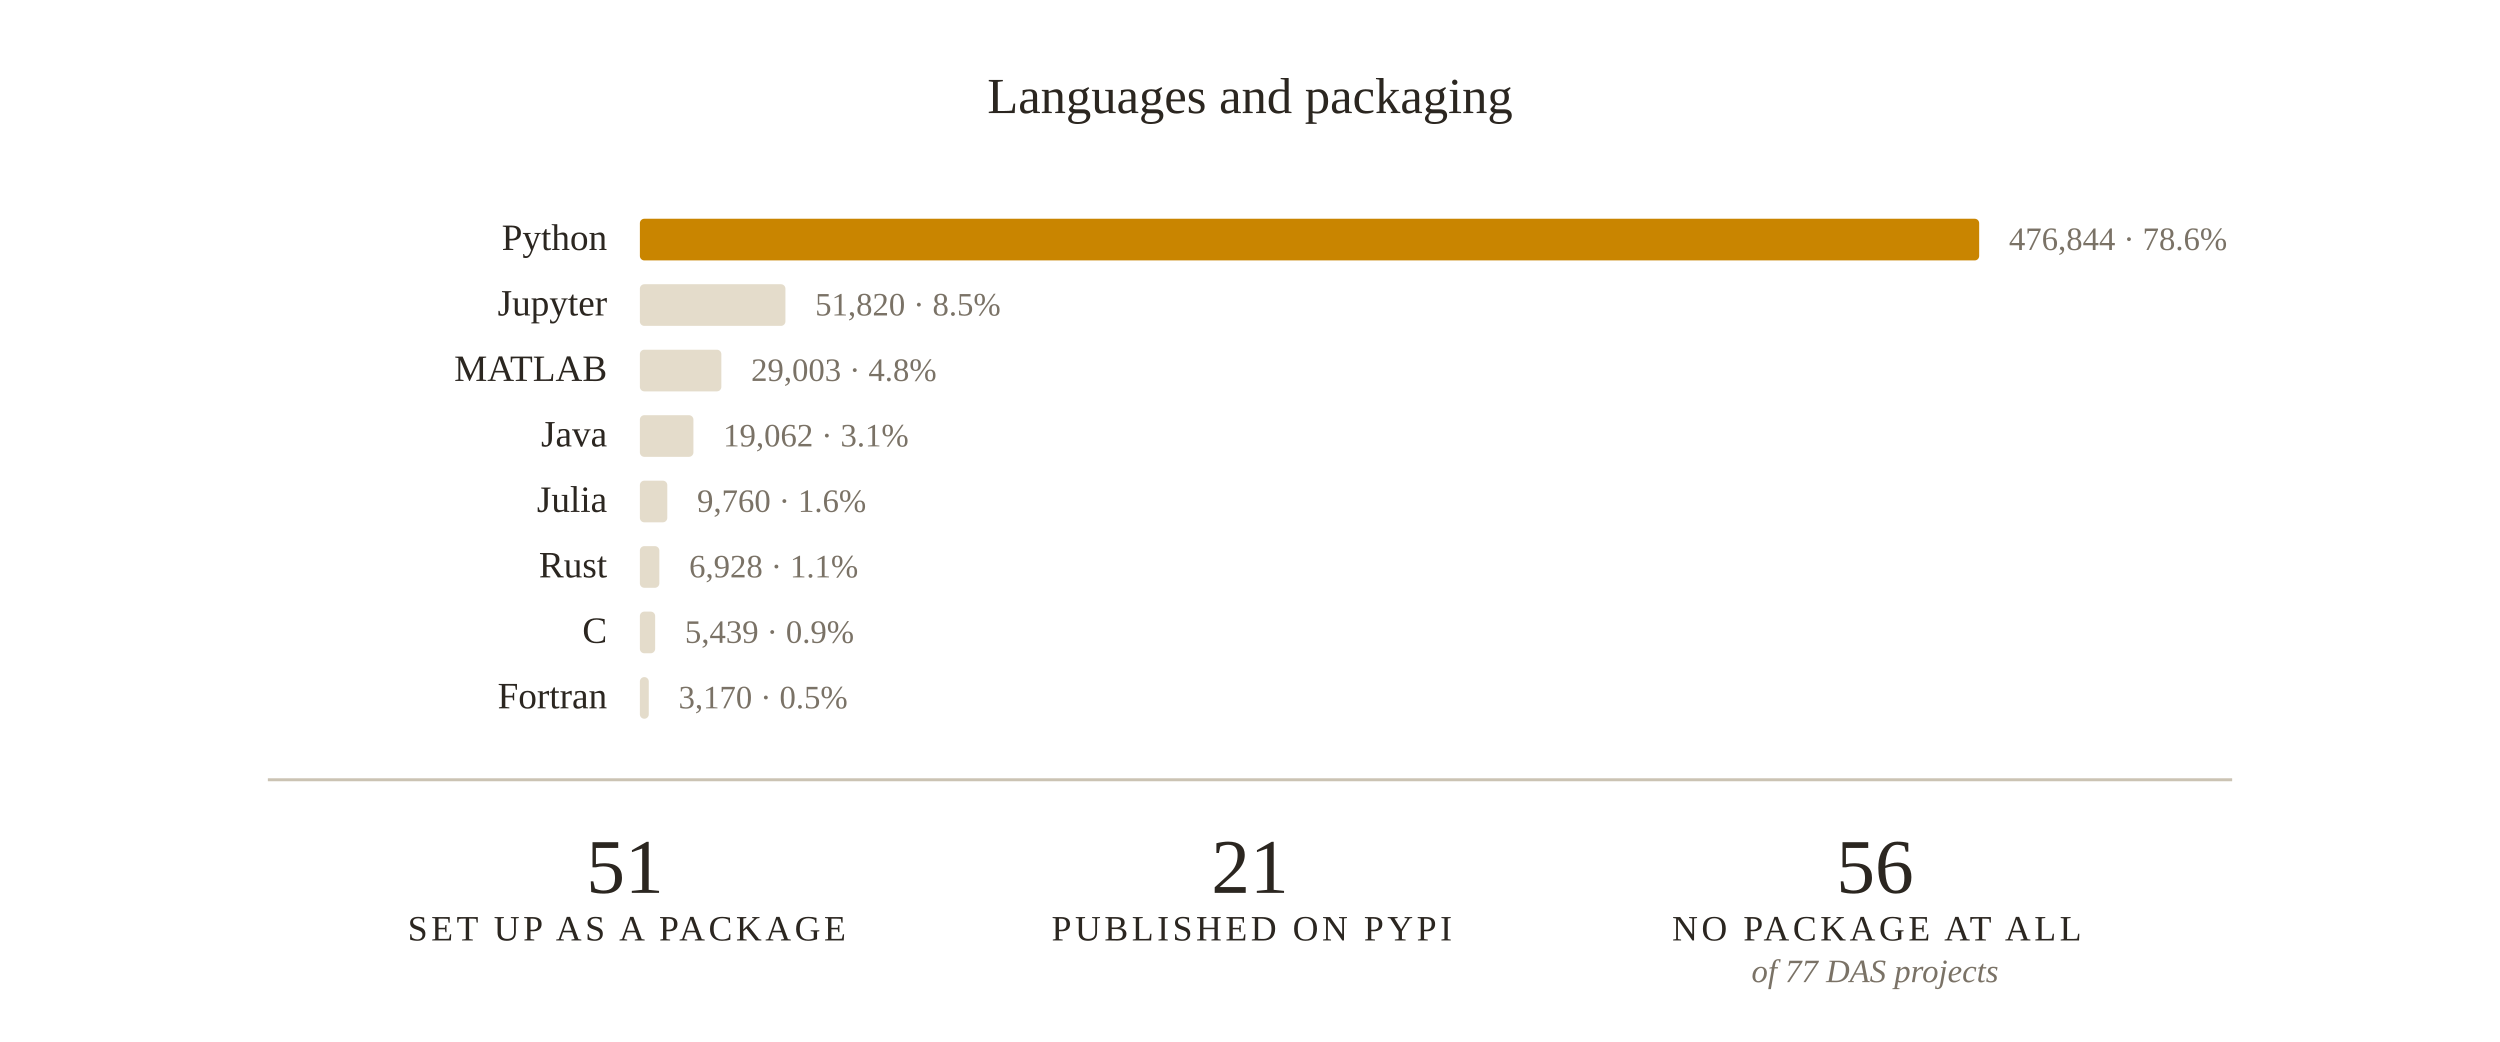
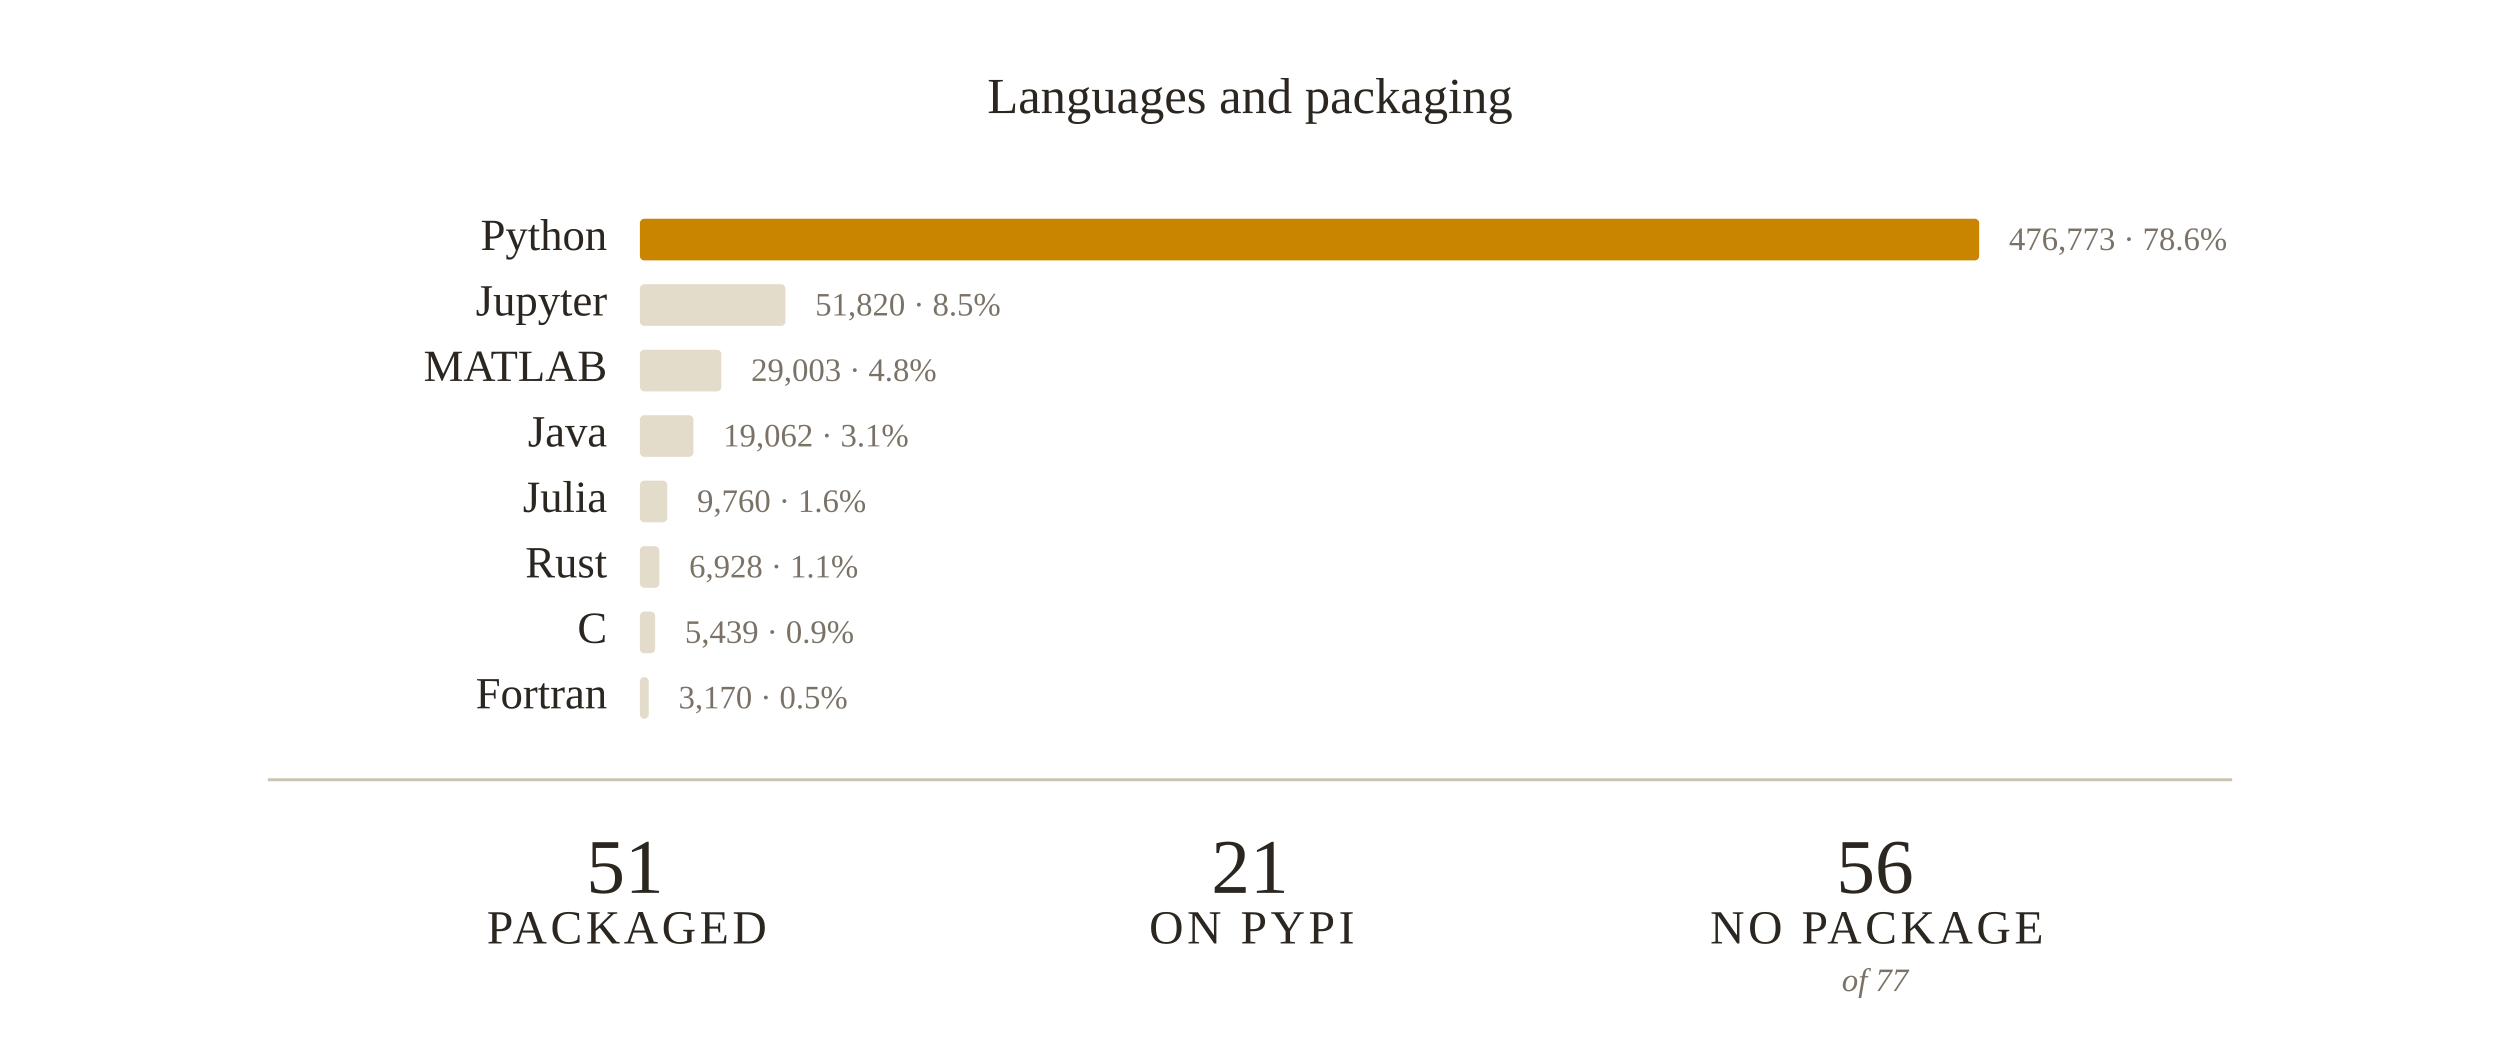
<svg xmlns="http://www.w3.org/2000/svg" version="1.1" width="1680" height="700.0" viewBox="0 0 1680 700.0">
  <g font-family="Georgia, 'Times New Roman', serif" text-anchor="middle">
    <text x="840" y="76" font-size="34" fill="#2b2620" text-anchor="middle">Languages and packaging</text>
    <rect x="430" y="147" width="900" height="28" rx="3" fill="#c98500" />
-     <text x="408" y="168" font-size="25" fill="#2b2620" text-anchor="end">Python</text>
-     <text x="1350" y="168" font-size="22" fill="#7a7266" text-anchor="start">476,844  ·  78.6%</text>
-     <rect x="430" y="191" width="97.806" height="28" rx="3" fill="#e4dccb" />
-     <text x="408" y="212" font-size="25" fill="#2b2620" text-anchor="end">Jupyter</text>
-     <text x="547.806" y="212" font-size="22" fill="#7a7266" text-anchor="start">51,820  ·  8.5%</text>
-     <rect x="430" y="235" width="54.74" height="28" rx="3" fill="#e4dccb" />
-     <text x="408" y="256" font-size="25" fill="#2b2620" text-anchor="end">MATLAB</text>
-     <text x="504.741" y="256" font-size="22" fill="#7a7266" text-anchor="start">29,003  ·  4.8%</text>
-     <rect x="430" y="279" width="35.978" height="28" rx="3" fill="#e4dccb" />
-     <text x="408" y="300" font-size="25" fill="#2b2620" text-anchor="end">Java</text>
-     <text x="485.978" y="300" font-size="22" fill="#7a7266" text-anchor="start">19,062  ·  3.1%</text>
-     <rect x="430" y="323" width="18.421" height="28" rx="3" fill="#e4dccb" />
-     <text x="408" y="344" font-size="25" fill="#2b2620" text-anchor="end">Julia</text>
-     <text x="468.421" y="344" font-size="22" fill="#7a7266" text-anchor="start">9,760  ·  1.6%</text>
-     <rect x="430" y="367" width="13.076" height="28" rx="3" fill="#e4dccb" />
-     <text x="408" y="388" font-size="25" fill="#2b2620" text-anchor="end">Rust</text>
-     <text x="463.076" y="388" font-size="22" fill="#7a7266" text-anchor="start">6,928  ·  1.1%</text>
-     <rect x="430" y="411" width="10.266" height="28" rx="3" fill="#e4dccb" />
-     <text x="408" y="432" font-size="25" fill="#2b2620" text-anchor="end">C</text>
-     <text x="460.266" y="432" font-size="22" fill="#7a7266" text-anchor="start">5,439  ·  0.9%</text>
-     <rect x="430" y="455" width="5.983" height="28" rx="3" fill="#e4dccb" />
-     <text x="408" y="476" font-size="25" fill="#2b2620" text-anchor="end">Fortran</text>
-     <text x="455.983" y="476" font-size="22" fill="#7a7266" text-anchor="start">3,170  ·  0.5%</text>
+     <text x="408" y="168" font-size="30" fill="#2b2620" text-anchor="end">Python</text>
+     <text x="1350" y="168" font-size="22" fill="#7a7266" text-anchor="start">476,773  ·  78.6%</text>
+     <rect x="430" y="191" width="97.82" height="28" rx="3" fill="#e4dccb" />
+     <text x="408" y="212" font-size="30" fill="#2b2620" text-anchor="end">Jupyter</text>
+     <text x="547.82" y="212" font-size="22" fill="#7a7266" text-anchor="start">51,820  ·  8.5%</text>
+     <rect x="430" y="235" width="54.749" height="28" rx="3" fill="#e4dccb" />
+     <text x="408" y="256" font-size="30" fill="#2b2620" text-anchor="end">MATLAB</text>
+     <text x="504.749" y="256" font-size="22" fill="#7a7266" text-anchor="start">29,003  ·  4.8%</text>
+     <rect x="430" y="279" width="35.983" height="28" rx="3" fill="#e4dccb" />
+     <text x="408" y="300" font-size="30" fill="#2b2620" text-anchor="end">Java</text>
+     <text x="485.983" y="300" font-size="22" fill="#7a7266" text-anchor="start">19,062  ·  3.1%</text>
+     <rect x="430" y="323" width="18.424" height="28" rx="3" fill="#e4dccb" />
+     <text x="408" y="344" font-size="30" fill="#2b2620" text-anchor="end">Julia</text>
+     <text x="468.424" y="344" font-size="22" fill="#7a7266" text-anchor="start">9,760  ·  1.6%</text>
+     <rect x="430" y="367" width="13.078" height="28" rx="3" fill="#e4dccb" />
+     <text x="408" y="388" font-size="30" fill="#2b2620" text-anchor="end">Rust</text>
+     <text x="463.078" y="388" font-size="22" fill="#7a7266" text-anchor="start">6,928  ·  1.1%</text>
+     <rect x="430" y="411" width="10.267" height="28" rx="3" fill="#e4dccb" />
+     <text x="408" y="432" font-size="30" fill="#2b2620" text-anchor="end">C</text>
+     <text x="460.267" y="432" font-size="22" fill="#7a7266" text-anchor="start">5,439  ·  0.9%</text>
+     <rect x="430" y="455" width="5.984" height="28" rx="3" fill="#e4dccb" />
+     <text x="408" y="476" font-size="30" fill="#2b2620" text-anchor="end">Fortran</text>
+     <text x="455.984" y="476" font-size="22" fill="#7a7266" text-anchor="start">3,170  ·  0.5%</text>
    <path d="M 180,524 L 1500,524" stroke="#cbc3b3" stroke-width="2" fill="none" />
    <text x="420" y="600" font-size="52" fill="#2b2620" text-anchor="middle">51</text>
-     <text x="421.2" y="632" font-size="24" fill="#2b2620" text-anchor="middle" letter-spacing="2.4">SET UP AS A PACKAGE</text>
+     <text x="421.2" y="634" font-size="32" fill="#2b2620" text-anchor="middle" letter-spacing="2.4">PACKAGED</text>
    <text x="840" y="600" font-size="52" fill="#2b2620" text-anchor="middle">21</text>
-     <text x="841.2" y="632" font-size="24" fill="#2b2620" text-anchor="middle" letter-spacing="2.4">PUBLISHED ON PYPI</text>
+     <text x="841.2" y="634" font-size="32" fill="#2b2620" text-anchor="middle" letter-spacing="2.4">ON PYPI</text>
    <text x="1260" y="600" font-size="52" fill="#2b2620" text-anchor="middle">56</text>
-     <text x="1261.2" y="632" font-size="24" fill="#2b2620" text-anchor="middle" letter-spacing="2.4">NO PACKAGE AT ALL</text>
-     <text x="1260" y="660" font-size="22" fill="#7a7266" text-anchor="middle" font-style="italic">of 77 DAS projects</text>
+     <text x="1261.2" y="634" font-size="32" fill="#2b2620" text-anchor="middle" letter-spacing="2.4">NO PACKAGE</text>
+     <text x="1260" y="666" font-size="22" fill="#7a7266" text-anchor="middle" font-style="italic">of 77</text>
  </g>
</svg>
